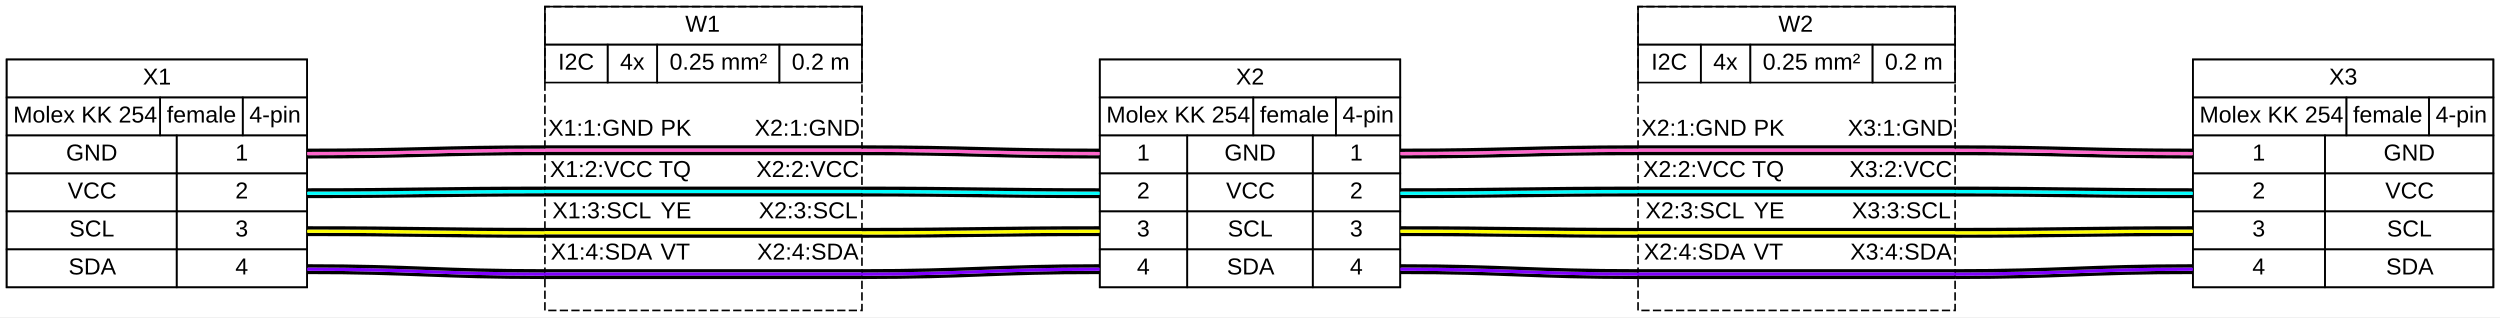
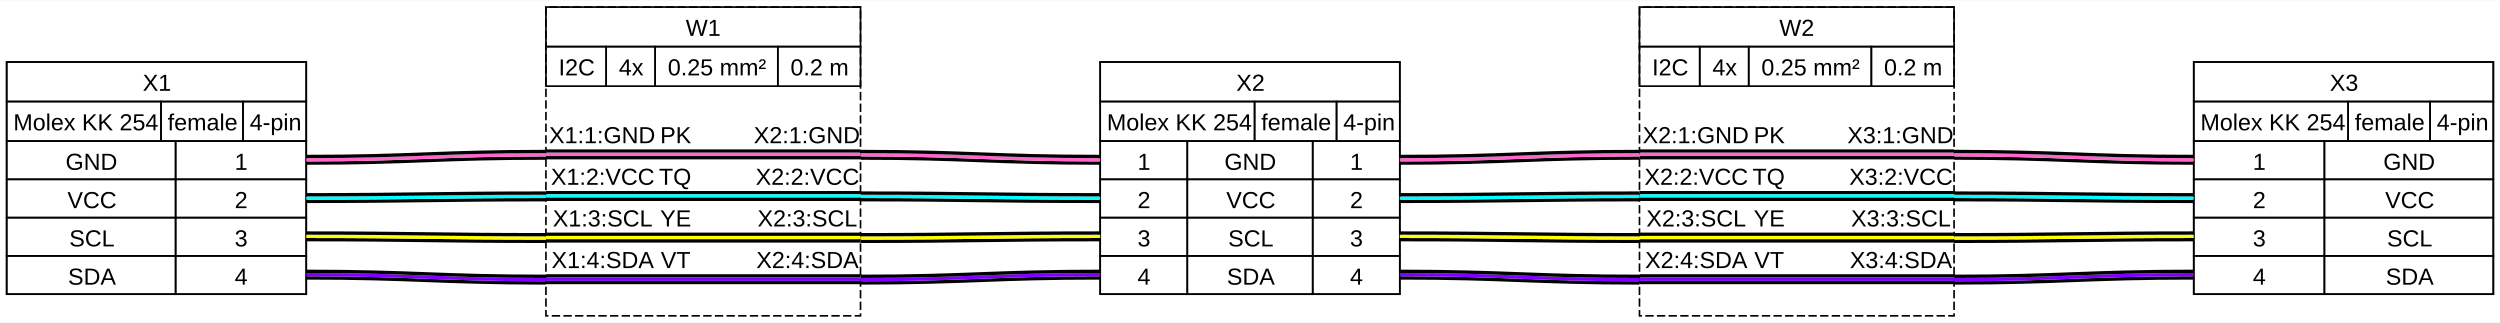
- <svg xmlns="http://www.w3.org/2000/svg" width="1514pt" height="192pt" viewBox="0.00 0.00 1514.00 192.00">
-   <g id="graph0" class="graph" transform="scale(1 1) rotate(0) translate(4 188)">
-     <polygon fill="#ffffff" stroke="none" points="-4,4 -4,-188 1510,-188 1510,4 -4,4" />
+ <svg xmlns="http://www.w3.org/2000/svg" width="1502pt" height="194pt" viewBox="0.00 0.00 1502.00 193.50">
+   <g id="graph0" class="graph" transform="scale(1 1) rotate(0) translate(4 189.5)">
+     <polygon fill="#ffffff" stroke="none" points="-4,4 -4,-189.5 1498,-189.5 1498,4 -4,4" />
    <g id="node1" class="node">
-       <polygon fill="#ffffff" stroke="black" points="182,-152 0,-152 0,-14 182,-14 182,-152" />
-       <polygon fill="none" stroke="black" points="0,-129 0,-152 182,-152 182,-129 0,-129" />
-       <text text-anchor="start" x="82.5" y="-136.8" font-family="arial" font-size="14.00">X1</text>
-       <polygon fill="none" stroke="black" points="0,-106 0,-129 93,-129 93,-106 0,-106" />
-       <text text-anchor="start" x="4" y="-113.8" font-family="arial" font-size="14.00">Molex KK 254</text>
-       <polygon fill="none" stroke="black" points="93,-106 93,-129 143,-129 143,-106 93,-106" />
-       <text text-anchor="start" x="97" y="-113.8" font-family="arial" font-size="14.00">female</text>
-       <polygon fill="none" stroke="black" points="143,-106 143,-129 182,-129 182,-106 143,-106" />
-       <text text-anchor="start" x="147" y="-113.8" font-family="arial" font-size="14.00">4-pin</text>
-       <polygon fill="none" stroke="black" points="0,-83 0,-106 103,-106 103,-83 0,-83" />
-       <text text-anchor="start" x="36" y="-90.8" font-family="arial" font-size="14.00">GND</text>
-       <polygon fill="none" stroke="black" points="103,-83 103,-106 182,-106 182,-83 103,-83" />
-       <text text-anchor="start" x="138.5" y="-90.8" font-family="arial" font-size="14.00">1</text>
-       <polygon fill="none" stroke="black" points="0,-60 0,-83 103,-83 103,-60 0,-60" />
-       <text text-anchor="start" x="37" y="-67.8" font-family="arial" font-size="14.00">VCC</text>
-       <polygon fill="none" stroke="black" points="103,-60 103,-83 182,-83 182,-60 103,-60" />
-       <text text-anchor="start" x="138.5" y="-67.8" font-family="arial" font-size="14.00">2</text>
-       <polygon fill="none" stroke="black" points="0,-37 0,-60 103,-60 103,-37 0,-37" />
-       <text text-anchor="start" x="38" y="-44.8" font-family="arial" font-size="14.00">SCL</text>
-       <polygon fill="none" stroke="black" points="103,-37 103,-60 182,-60 182,-37 103,-37" />
-       <text text-anchor="start" x="138.5" y="-44.8" font-family="arial" font-size="14.00">3</text>
-       <polygon fill="none" stroke="black" points="0,-14 0,-37 103,-37 103,-14 0,-14" />
-       <text text-anchor="start" x="37.5" y="-21.8" font-family="arial" font-size="14.00">SDA</text>
-       <polygon fill="none" stroke="black" points="103,-14 103,-37 182,-37 182,-14 103,-14" />
-       <text text-anchor="start" x="138.5" y="-21.8" font-family="arial" font-size="14.00">4</text>
+       <polygon fill="#ffffff" stroke="black" points="180,-152.5 0,-152.5 0,-13 180,-13 180,-152.5" />
+       <polygon fill="none" stroke="black" points="0,-128.75 0,-152.5 180,-152.5 180,-128.75 0,-128.75" />
+       <text text-anchor="start" x="81.75" y="-135.2" font-family="arial" font-size="14.00">X1</text>
+       <polygon fill="none" stroke="black" points="0,-105 0,-128.75 92.75,-128.75 92.75,-105 0,-105" />
+       <text text-anchor="start" x="4" y="-111.45" font-family="arial" font-size="14.00">Molex KK 254</text>
+       <polygon fill="none" stroke="black" points="92.75,-105 92.75,-128.75 142,-128.75 142,-105 92.75,-105" />
+       <text text-anchor="start" x="96.75" y="-111.45" font-family="arial" font-size="14.00">female</text>
+       <polygon fill="none" stroke="black" points="142,-105 142,-128.75 180,-128.75 180,-105 142,-105" />
+       <text text-anchor="start" x="146" y="-111.45" font-family="arial" font-size="14.00">4-pin</text>
+       <polygon fill="none" stroke="black" points="0,-82 0,-105 101.5,-105 101.5,-82 0,-82" />
+       <text text-anchor="start" x="35.38" y="-87.7" font-family="arial" font-size="14.00">GND</text>
+       <polygon fill="none" stroke="black" points="101.5,-82 101.5,-105 180,-105 180,-82 101.5,-82" />
+       <text text-anchor="start" x="137" y="-87.7" font-family="arial" font-size="14.00">1</text>
+       <polygon fill="none" stroke="black" points="0,-59 0,-82 101.5,-82 101.5,-59 0,-59" />
+       <text text-anchor="start" x="36.5" y="-64.7" font-family="arial" font-size="14.00">VCC</text>
+       <polygon fill="none" stroke="black" points="101.5,-59 101.5,-82 180,-82 180,-59 101.5,-59" />
+       <text text-anchor="start" x="137" y="-64.7" font-family="arial" font-size="14.00">2</text>
+       <polygon fill="none" stroke="black" points="0,-36 0,-59 101.5,-59 101.5,-36 0,-36" />
+       <text text-anchor="start" x="37.62" y="-41.7" font-family="arial" font-size="14.00">SCL</text>
+       <polygon fill="none" stroke="black" points="101.5,-36 101.5,-59 180,-59 180,-36 101.5,-36" />
+       <text text-anchor="start" x="137" y="-41.7" font-family="arial" font-size="14.00">3</text>
+       <polygon fill="none" stroke="black" points="0,-13 0,-36 101.5,-36 101.5,-13 0,-13" />
+       <text text-anchor="start" x="36.88" y="-18.7" font-family="arial" font-size="14.00">SDA</text>
+       <polygon fill="none" stroke="black" points="101.5,-13 101.5,-36 180,-36 180,-13 101.5,-13" />
+       <text text-anchor="start" x="137" y="-18.7" font-family="arial" font-size="14.00">4</text>
    </g>
    <g id="node4" class="node">
-       <polygon fill="#ffffff" stroke="black" stroke-dasharray="5,2" points="518,-184 326,-184 326,0 518,0 518,-184" />
-       <polygon fill="none" stroke="black" points="326,-161 326,-184 518,-184 518,-161 326,-161" />
-       <text text-anchor="start" x="411" y="-168.8" font-family="arial" font-size="14.00">W1</text>
-       <polygon fill="none" stroke="black" points="326,-138 326,-161 364,-161 364,-138 326,-138" />
-       <text text-anchor="start" x="334" y="-145.8" font-family="arial" font-size="14.00">I2C</text>
-       <polygon fill="none" stroke="black" points="364,-138 364,-161 394,-161 394,-138 364,-138" />
-       <text text-anchor="start" x="371.5" y="-145.8" font-family="arial" font-size="14.00">4x</text>
-       <polygon fill="none" stroke="black" points="394,-138 394,-161 468,-161 468,-138 394,-138" />
-       <text text-anchor="start" x="401.5" y="-145.8" font-family="arial" font-size="14.00">0.25 mm²</text>
-       <polygon fill="none" stroke="black" points="468,-138 468,-161 518,-161 518,-138 468,-138" />
-       <text text-anchor="start" x="475.5" y="-145.8" font-family="arial" font-size="14.00">0.2 m</text>
-       <text text-anchor="start" x="357.5" y="-124.8" font-family="arial" font-size="14.00"> </text>
-       <text text-anchor="start" x="328" y="-105.8" font-family="arial" font-size="14.00">X1:1:GND</text>
-       <text text-anchor="start" x="396" y="-105.8" font-family="arial" font-size="14.00">     PK    </text>
-       <text text-anchor="start" x="453" y="-105.8" font-family="arial" font-size="14.00">X2:1:GND</text>
-       <polygon fill="#000000" stroke="none" points="326,-98 326,-100 518,-100 518,-98 326,-98" />
-       <polygon fill="#ff66cc" stroke="none" points="326,-96 326,-98 518,-98 518,-96 326,-96" />
-       <polygon fill="#000000" stroke="none" points="326,-94 326,-96 518,-96 518,-94 326,-94" />
-       <text text-anchor="start" x="329" y="-80.8" font-family="arial" font-size="14.00">X1:2:VCC</text>
-       <text text-anchor="start" x="395" y="-80.8" font-family="arial" font-size="14.00">     TQ    </text>
-       <text text-anchor="start" x="454" y="-80.8" font-family="arial" font-size="14.00">X2:2:VCC</text>
-       <polygon fill="#000000" stroke="none" points="326,-73 326,-75 518,-75 518,-73 326,-73" />
-       <polygon fill="#00ffff" stroke="none" points="326,-71 326,-73 518,-73 518,-71 326,-71" />
-       <polygon fill="#000000" stroke="none" points="326,-69 326,-71 518,-71 518,-69 326,-69" />
-       <text text-anchor="start" x="330.5" y="-55.8" font-family="arial" font-size="14.00">X1:3:SCL</text>
-       <text text-anchor="start" x="396" y="-55.8" font-family="arial" font-size="14.00">     YE    </text>
-       <text text-anchor="start" x="455.5" y="-55.8" font-family="arial" font-size="14.00">X2:3:SCL</text>
-       <polygon fill="#000000" stroke="none" points="326,-48 326,-50 518,-50 518,-48 326,-48" />
-       <polygon fill="#ffff00" stroke="none" points="326,-46 326,-48 518,-48 518,-46 326,-46" />
-       <polygon fill="#000000" stroke="none" points="326,-44 326,-46 518,-46 518,-44 326,-44" />
-       <text text-anchor="start" x="329.5" y="-30.8" font-family="arial" font-size="14.00">X1:4:SDA</text>
-       <text text-anchor="start" x="396" y="-30.8" font-family="arial" font-size="14.00">     VT    </text>
-       <text text-anchor="start" x="454.5" y="-30.8" font-family="arial" font-size="14.00">X2:4:SDA</text>
-       <polygon fill="#000000" stroke="none" points="326,-23 326,-25 518,-25 518,-23 326,-23" />
-       <polygon fill="#8000ff" stroke="none" points="326,-21 326,-23 518,-23 518,-21 326,-21" />
-       <polygon fill="#000000" stroke="none" points="326,-19 326,-21 518,-21 518,-19 326,-19" />
-       <text text-anchor="start" x="357.5" y="-5.8" font-family="arial" font-size="14.00"> </text>
+       <polygon fill="#ffffff" stroke="black" stroke-dasharray="5,2" points="513,-185.5 324,-185.5 324,0 513,0 513,-185.5" />
+       <polygon fill="none" stroke="black" points="324,-161.75 324,-185.5 513,-185.5 513,-161.75 324,-161.75" />
+       <text text-anchor="start" x="408" y="-168.2" font-family="arial" font-size="14.00">W1</text>
+       <polygon fill="none" stroke="black" points="324,-138 324,-161.75 360.19,-161.75 360.19,-138 324,-138" />
+       <text text-anchor="start" x="331.59" y="-144.45" font-family="arial" font-size="14.00">I2C</text>
+       <polygon fill="none" stroke="black" points="360.19,-138 360.19,-161.75 389.62,-161.75 389.62,-138 360.19,-138" />
+       <text text-anchor="start" x="367.78" y="-144.45" font-family="arial" font-size="14.00">4x</text>
+       <polygon fill="none" stroke="black" points="389.62,-138 389.62,-161.75 463.31,-161.75 463.31,-138 389.62,-138" />
+       <text text-anchor="start" x="397.22" y="-144.45" font-family="arial" font-size="14.00">0.25 mm²</text>
+       <polygon fill="none" stroke="black" points="463.31,-138 463.31,-161.75 513,-161.75 513,-138 463.31,-138" />
+       <text text-anchor="start" x="470.91" y="-144.45" font-family="arial" font-size="14.00">0.2 m</text>
+       <text text-anchor="start" x="355.12" y="-122.7" font-family="arial" font-size="14.00"> </text>
+       <text text-anchor="start" x="325.88" y="-103.7" font-family="arial" font-size="14.00">X1:1:GND</text>
+       <text text-anchor="start" x="392.62" y="-103.7" font-family="arial" font-size="14.00">     PK    </text>
+       <text text-anchor="start" x="448.88" y="-103.7" font-family="arial" font-size="14.00">X2:1:GND</text>
+       <polygon fill="#000000" stroke="none" points="324,-98 324,-100 513,-100 513,-98 324,-98" />
+       <polygon fill="#ff66cc" stroke="none" points="324,-96 324,-98 513,-98 513,-96 324,-96" />
+       <polygon fill="#000000" stroke="none" points="324,-94 324,-96 513,-96 513,-94 324,-94" />
+       <text text-anchor="start" x="327" y="-78.7" font-family="arial" font-size="14.00">X1:2:VCC</text>
+       <text text-anchor="start" x="391.88" y="-78.7" font-family="arial" font-size="14.00">     TQ    </text>
+       <text text-anchor="start" x="450" y="-78.7" font-family="arial" font-size="14.00">X2:2:VCC</text>
+       <polygon fill="#000000" stroke="none" points="324,-73 324,-75 513,-75 513,-73 324,-73" />
+       <polygon fill="#00ffff" stroke="none" points="324,-71 324,-73 513,-73 513,-71 324,-71" />
+       <polygon fill="#000000" stroke="none" points="324,-69 324,-71 513,-71 513,-69 324,-69" />
+       <text text-anchor="start" x="328.12" y="-53.7" font-family="arial" font-size="14.00">X1:3:SCL</text>
+       <text text-anchor="start" x="392.62" y="-53.7" font-family="arial" font-size="14.00">     YE    </text>
+       <text text-anchor="start" x="451.12" y="-53.7" font-family="arial" font-size="14.00">X2:3:SCL</text>
+       <polygon fill="#000000" stroke="none" points="324,-48 324,-50 513,-50 513,-48 324,-48" />
+       <polygon fill="#ffff00" stroke="none" points="324,-46 324,-48 513,-48 513,-46 324,-46" />
+       <polygon fill="#000000" stroke="none" points="324,-44 324,-46 513,-46 513,-44 324,-44" />
+       <text text-anchor="start" x="327.38" y="-28.7" font-family="arial" font-size="14.00">X1:4:SDA</text>
+       <text text-anchor="start" x="393" y="-28.7" font-family="arial" font-size="14.00">     VT    </text>
+       <text text-anchor="start" x="450.38" y="-28.7" font-family="arial" font-size="14.00">X2:4:SDA</text>
+       <polygon fill="#000000" stroke="none" points="324,-23 324,-25 513,-25 513,-23 324,-23" />
+       <polygon fill="#8000ff" stroke="none" points="324,-21 324,-23 513,-23 513,-21 324,-21" />
+       <polygon fill="#000000" stroke="none" points="324,-19 324,-21 513,-21 513,-19 324,-19" />
+       <text text-anchor="start" x="355.12" y="-3.7" font-family="arial" font-size="14.00"> </text>
    </g>
    <g id="edge1" class="edge">
-       <path fill="none" stroke="#000000" stroke-width="2" d="M182,-93C246.25,-93.02 262.24,-95.02 326,-95" />
-       <path fill="none" stroke="#ff66cc" stroke-width="2" d="M182,-95C246.01,-95 261.99,-97 326,-97" />
-       <path fill="none" stroke="#000000" stroke-width="2" d="M182,-97C245.76,-96.98 261.75,-98.98 326,-99" />
+       <path fill="none" stroke="#000000" stroke-width="2" d="M180,-91.75C244.38,-91.78 260.36,-94.78 324,-94.75" />
+       <path fill="none" stroke="#ff66cc" stroke-width="2" d="M180,-93.75C244.01,-93.75 259.99,-96.75 324,-96.75" />
+       <path fill="none" stroke="#000000" stroke-width="2" d="M180,-95.75C243.64,-95.72 259.62,-98.72 324,-98.75" />
    </g>
    <g id="edge3" class="edge">
-       <path fill="none" stroke="#000000" stroke-width="2" d="M182,-69C246.13,-69 262.12,-70 326,-70" />
-       <path fill="none" stroke="#00ffff" stroke-width="2" d="M182,-71C246,-71 262,-72 326,-72" />
-       <path fill="none" stroke="#000000" stroke-width="2" d="M182,-73C245.88,-73 261.87,-74 326,-74" />
+       <path fill="none" stroke="#000000" stroke-width="2" d="M180,-68.75C244.13,-68.75 260.12,-69.75 324,-69.75" />
+       <path fill="none" stroke="#00ffff" stroke-width="2" d="M180,-70.75C244,-70.75 260,-71.75 324,-71.75" />
+       <path fill="none" stroke="#000000" stroke-width="2" d="M180,-72.75C243.88,-72.75 259.87,-73.75 324,-73.75" />
    </g>
    <g id="edge5" class="edge">
-       <path fill="none" stroke="#000000" stroke-width="2" d="M182,-46C245.88,-46 261.87,-45 326,-45" />
-       <path fill="none" stroke="#ffff00" stroke-width="2" d="M182,-48C246,-48 262,-47 326,-47" />
-       <path fill="none" stroke="#000000" stroke-width="2" d="M182,-50C246.13,-50 262.12,-49 326,-49" />
+       <path fill="none" stroke="#000000" stroke-width="2" d="M180,-45.75C243.88,-45.75 259.87,-44.75 324,-44.75" />
+       <path fill="none" stroke="#ffff00" stroke-width="2" d="M180,-47.75C244,-47.75 260,-46.75 324,-46.75" />
+       <path fill="none" stroke="#000000" stroke-width="2" d="M180,-49.75C244.13,-49.75 260.12,-48.75 324,-48.75" />
    </g>
    <g id="edge7" class="edge">
-       <path fill="none" stroke="#000000" stroke-width="2" d="M182,-23C245.64,-23.03 261.62,-20.03 326,-20" />
-       <path fill="none" stroke="#8000ff" stroke-width="2" d="M182,-25C246.01,-25 261.99,-22 326,-22" />
-       <path fill="none" stroke="#000000" stroke-width="2" d="M182,-27C246.38,-26.97 262.36,-23.97 326,-24" />
+       <path fill="none" stroke="#000000" stroke-width="2" d="M180,-22.75C243.64,-22.78 259.62,-19.78 324,-19.75" />
+       <path fill="none" stroke="#8000ff" stroke-width="2" d="M180,-24.75C244.01,-24.75 259.99,-21.75 324,-21.75" />
+       <path fill="none" stroke="#000000" stroke-width="2" d="M180,-26.75C244.38,-26.72 260.36,-23.72 324,-23.75" />
    </g>
    <g id="node2" class="node">
-       <polygon fill="#ffffff" stroke="black" points="844,-152 662,-152 662,-14 844,-14 844,-152" />
-       <polygon fill="none" stroke="black" points="662,-129 662,-152 844,-152 844,-129 662,-129" />
-       <text text-anchor="start" x="744.5" y="-136.8" font-family="arial" font-size="14.00">X2</text>
-       <polygon fill="none" stroke="black" points="662,-106 662,-129 755,-129 755,-106 662,-106" />
-       <text text-anchor="start" x="666" y="-113.8" font-family="arial" font-size="14.00">Molex KK 254</text>
-       <polygon fill="none" stroke="black" points="755,-106 755,-129 805,-129 805,-106 755,-106" />
-       <text text-anchor="start" x="759" y="-113.8" font-family="arial" font-size="14.00">female</text>
-       <polygon fill="none" stroke="black" points="805,-106 805,-129 844,-129 844,-106 805,-106" />
-       <text text-anchor="start" x="809" y="-113.8" font-family="arial" font-size="14.00">4-pin</text>
-       <polygon fill="none" stroke="black" points="662,-83 662,-106 715,-106 715,-83 662,-83" />
-       <text text-anchor="start" x="684.5" y="-90.8" font-family="arial" font-size="14.00">1</text>
-       <polygon fill="none" stroke="black" points="715,-83 715,-106 791,-106 791,-83 715,-83" />
-       <text text-anchor="start" x="737.5" y="-90.8" font-family="arial" font-size="14.00">GND</text>
-       <polygon fill="none" stroke="black" points="791,-83 791,-106 844,-106 844,-83 791,-83" />
-       <text text-anchor="start" x="813.5" y="-90.8" font-family="arial" font-size="14.00">1</text>
-       <polygon fill="none" stroke="black" points="662,-60 662,-83 715,-83 715,-60 662,-60" />
-       <text text-anchor="start" x="684.5" y="-67.8" font-family="arial" font-size="14.00">2</text>
-       <polygon fill="none" stroke="black" points="715,-60 715,-83 791,-83 791,-60 715,-60" />
-       <text text-anchor="start" x="738.5" y="-67.8" font-family="arial" font-size="14.00">VCC</text>
-       <polygon fill="none" stroke="black" points="791,-60 791,-83 844,-83 844,-60 791,-60" />
-       <text text-anchor="start" x="813.5" y="-67.8" font-family="arial" font-size="14.00">2</text>
-       <polygon fill="none" stroke="black" points="662,-37 662,-60 715,-60 715,-37 662,-37" />
-       <text text-anchor="start" x="684.5" y="-44.8" font-family="arial" font-size="14.00">3</text>
-       <polygon fill="none" stroke="black" points="715,-37 715,-60 791,-60 791,-37 715,-37" />
-       <text text-anchor="start" x="739.5" y="-44.8" font-family="arial" font-size="14.00">SCL</text>
-       <polygon fill="none" stroke="black" points="791,-37 791,-60 844,-60 844,-37 791,-37" />
-       <text text-anchor="start" x="813.5" y="-44.8" font-family="arial" font-size="14.00">3</text>
-       <polygon fill="none" stroke="black" points="662,-14 662,-37 715,-37 715,-14 662,-14" />
-       <text text-anchor="start" x="684.5" y="-21.8" font-family="arial" font-size="14.00">4</text>
-       <polygon fill="none" stroke="black" points="715,-14 715,-37 791,-37 791,-14 715,-14" />
-       <text text-anchor="start" x="739" y="-21.8" font-family="arial" font-size="14.00">SDA</text>
-       <polygon fill="none" stroke="black" points="791,-14 791,-37 844,-37 844,-14 791,-14" />
-       <text text-anchor="start" x="813.5" y="-21.8" font-family="arial" font-size="14.00">4</text>
+       <polygon fill="#ffffff" stroke="black" points="837,-152.5 657,-152.5 657,-13 837,-13 837,-152.5" />
+       <polygon fill="none" stroke="black" points="657,-128.75 657,-152.5 837,-152.5 837,-128.75 657,-128.75" />
+       <text text-anchor="start" x="738.75" y="-135.2" font-family="arial" font-size="14.00">X2</text>
+       <polygon fill="none" stroke="black" points="657,-105 657,-128.75 749.75,-128.75 749.75,-105 657,-105" />
+       <text text-anchor="start" x="661" y="-111.45" font-family="arial" font-size="14.00">Molex KK 254</text>
+       <polygon fill="none" stroke="black" points="749.75,-105 749.75,-128.75 799,-128.75 799,-105 749.75,-105" />
+       <text text-anchor="start" x="753.75" y="-111.45" font-family="arial" font-size="14.00">female</text>
+       <polygon fill="none" stroke="black" points="799,-105 799,-128.75 837,-128.75 837,-105 799,-105" />
+       <text text-anchor="start" x="803" y="-111.45" font-family="arial" font-size="14.00">4-pin</text>
+       <polygon fill="none" stroke="black" points="657,-82 657,-105 709.33,-105 709.33,-82 657,-82" />
+       <text text-anchor="start" x="679.42" y="-87.7" font-family="arial" font-size="14.00">1</text>
+       <polygon fill="none" stroke="black" points="709.33,-82 709.33,-105 784.67,-105 784.67,-82 709.33,-82" />
+       <text text-anchor="start" x="731.62" y="-87.7" font-family="arial" font-size="14.00">GND</text>
+       <polygon fill="none" stroke="black" points="784.67,-82 784.67,-105 837,-105 837,-82 784.67,-82" />
+       <text text-anchor="start" x="807.08" y="-87.7" font-family="arial" font-size="14.00">1</text>
+       <polygon fill="none" stroke="black" points="657,-59 657,-82 709.33,-82 709.33,-59 657,-59" />
+       <text text-anchor="start" x="679.42" y="-64.7" font-family="arial" font-size="14.00">2</text>
+       <polygon fill="none" stroke="black" points="709.33,-59 709.33,-82 784.67,-82 784.67,-59 709.33,-59" />
+       <text text-anchor="start" x="732.75" y="-64.7" font-family="arial" font-size="14.00">VCC</text>
+       <polygon fill="none" stroke="black" points="784.67,-59 784.67,-82 837,-82 837,-59 784.67,-59" />
+       <text text-anchor="start" x="807.08" y="-64.7" font-family="arial" font-size="14.00">2</text>
+       <polygon fill="none" stroke="black" points="657,-36 657,-59 709.33,-59 709.33,-36 657,-36" />
+       <text text-anchor="start" x="679.42" y="-41.7" font-family="arial" font-size="14.00">3</text>
+       <polygon fill="none" stroke="black" points="709.33,-36 709.33,-59 784.67,-59 784.67,-36 709.33,-36" />
+       <text text-anchor="start" x="733.88" y="-41.7" font-family="arial" font-size="14.00">SCL</text>
+       <polygon fill="none" stroke="black" points="784.67,-36 784.67,-59 837,-59 837,-36 784.67,-36" />
+       <text text-anchor="start" x="807.08" y="-41.7" font-family="arial" font-size="14.00">3</text>
+       <polygon fill="none" stroke="black" points="657,-13 657,-36 709.33,-36 709.33,-13 657,-13" />
+       <text text-anchor="start" x="679.42" y="-18.7" font-family="arial" font-size="14.00">4</text>
+       <polygon fill="none" stroke="black" points="709.33,-13 709.33,-36 784.67,-36 784.67,-13 709.33,-13" />
+       <text text-anchor="start" x="733.12" y="-18.7" font-family="arial" font-size="14.00">SDA</text>
+       <polygon fill="none" stroke="black" points="784.67,-13 784.67,-36 837,-36 837,-13 784.67,-13" />
+       <text text-anchor="start" x="807.08" y="-18.7" font-family="arial" font-size="14.00">4</text>
    </g>
    <g id="node5" class="node">
-       <polygon fill="#ffffff" stroke="black" stroke-dasharray="5,2" points="1180,-184 988,-184 988,0 1180,0 1180,-184" />
-       <polygon fill="none" stroke="black" points="988,-161 988,-184 1180,-184 1180,-161 988,-161" />
-       <text text-anchor="start" x="1073" y="-168.8" font-family="arial" font-size="14.00">W2</text>
-       <polygon fill="none" stroke="black" points="988,-138 988,-161 1026,-161 1026,-138 988,-138" />
-       <text text-anchor="start" x="996" y="-145.8" font-family="arial" font-size="14.00">I2C</text>
-       <polygon fill="none" stroke="black" points="1026,-138 1026,-161 1056,-161 1056,-138 1026,-138" />
-       <text text-anchor="start" x="1033.5" y="-145.8" font-family="arial" font-size="14.00">4x</text>
-       <polygon fill="none" stroke="black" points="1056,-138 1056,-161 1130,-161 1130,-138 1056,-138" />
-       <text text-anchor="start" x="1063.5" y="-145.8" font-family="arial" font-size="14.00">0.25 mm²</text>
-       <polygon fill="none" stroke="black" points="1130,-138 1130,-161 1180,-161 1180,-138 1130,-138" />
-       <text text-anchor="start" x="1137.5" y="-145.8" font-family="arial" font-size="14.00">0.2 m</text>
-       <text text-anchor="start" x="1019.5" y="-124.8" font-family="arial" font-size="14.00"> </text>
-       <text text-anchor="start" x="990" y="-105.8" font-family="arial" font-size="14.00">X2:1:GND</text>
-       <text text-anchor="start" x="1058" y="-105.8" font-family="arial" font-size="14.00">     PK    </text>
-       <text text-anchor="start" x="1115" y="-105.8" font-family="arial" font-size="14.00">X3:1:GND</text>
-       <polygon fill="#000000" stroke="none" points="988,-98 988,-100 1180,-100 1180,-98 988,-98" />
-       <polygon fill="#ff66cc" stroke="none" points="988,-96 988,-98 1180,-98 1180,-96 988,-96" />
-       <polygon fill="#000000" stroke="none" points="988,-94 988,-96 1180,-96 1180,-94 988,-94" />
-       <text text-anchor="start" x="991" y="-80.8" font-family="arial" font-size="14.00">X2:2:VCC</text>
-       <text text-anchor="start" x="1057" y="-80.8" font-family="arial" font-size="14.00">     TQ    </text>
-       <text text-anchor="start" x="1116" y="-80.8" font-family="arial" font-size="14.00">X3:2:VCC</text>
-       <polygon fill="#000000" stroke="none" points="988,-73 988,-75 1180,-75 1180,-73 988,-73" />
-       <polygon fill="#00ffff" stroke="none" points="988,-71 988,-73 1180,-73 1180,-71 988,-71" />
-       <polygon fill="#000000" stroke="none" points="988,-69 988,-71 1180,-71 1180,-69 988,-69" />
-       <text text-anchor="start" x="992.5" y="-55.8" font-family="arial" font-size="14.00">X2:3:SCL</text>
-       <text text-anchor="start" x="1058" y="-55.8" font-family="arial" font-size="14.00">     YE    </text>
-       <text text-anchor="start" x="1117.5" y="-55.8" font-family="arial" font-size="14.00">X3:3:SCL</text>
-       <polygon fill="#000000" stroke="none" points="988,-48 988,-50 1180,-50 1180,-48 988,-48" />
-       <polygon fill="#ffff00" stroke="none" points="988,-46 988,-48 1180,-48 1180,-46 988,-46" />
-       <polygon fill="#000000" stroke="none" points="988,-44 988,-46 1180,-46 1180,-44 988,-44" />
-       <text text-anchor="start" x="991.5" y="-30.8" font-family="arial" font-size="14.00">X2:4:SDA</text>
-       <text text-anchor="start" x="1058" y="-30.8" font-family="arial" font-size="14.00">     VT    </text>
-       <text text-anchor="start" x="1116.5" y="-30.8" font-family="arial" font-size="14.00">X3:4:SDA</text>
-       <polygon fill="#000000" stroke="none" points="988,-23 988,-25 1180,-25 1180,-23 988,-23" />
-       <polygon fill="#8000ff" stroke="none" points="988,-21 988,-23 1180,-23 1180,-21 988,-21" />
-       <polygon fill="#000000" stroke="none" points="988,-19 988,-21 1180,-21 1180,-19 988,-19" />
-       <text text-anchor="start" x="1019.5" y="-5.8" font-family="arial" font-size="14.00"> </text>
+       <polygon fill="#ffffff" stroke="black" stroke-dasharray="5,2" points="1170,-185.5 981,-185.5 981,0 1170,0 1170,-185.5" />
+       <polygon fill="none" stroke="black" points="981,-161.75 981,-185.5 1170,-185.5 1170,-161.75 981,-161.75" />
+       <text text-anchor="start" x="1065" y="-168.2" font-family="arial" font-size="14.00">W2</text>
+       <polygon fill="none" stroke="black" points="981,-138 981,-161.75 1017.19,-161.75 1017.19,-138 981,-138" />
+       <text text-anchor="start" x="988.59" y="-144.45" font-family="arial" font-size="14.00">I2C</text>
+       <polygon fill="none" stroke="black" points="1017.19,-138 1017.19,-161.75 1046.62,-161.75 1046.62,-138 1017.19,-138" />
+       <text text-anchor="start" x="1024.78" y="-144.45" font-family="arial" font-size="14.00">4x</text>
+       <polygon fill="none" stroke="black" points="1046.62,-138 1046.62,-161.75 1120.31,-161.75 1120.31,-138 1046.62,-138" />
+       <text text-anchor="start" x="1054.22" y="-144.45" font-family="arial" font-size="14.00">0.25 mm²</text>
+       <polygon fill="none" stroke="black" points="1120.31,-138 1120.31,-161.75 1170,-161.75 1170,-138 1120.31,-138" />
+       <text text-anchor="start" x="1127.91" y="-144.45" font-family="arial" font-size="14.00">0.2 m</text>
+       <text text-anchor="start" x="1012.12" y="-122.7" font-family="arial" font-size="14.00"> </text>
+       <text text-anchor="start" x="982.88" y="-103.7" font-family="arial" font-size="14.00">X2:1:GND</text>
+       <text text-anchor="start" x="1049.62" y="-103.7" font-family="arial" font-size="14.00">     PK    </text>
+       <text text-anchor="start" x="1105.88" y="-103.7" font-family="arial" font-size="14.00">X3:1:GND</text>
+       <polygon fill="#000000" stroke="none" points="981,-98 981,-100 1170,-100 1170,-98 981,-98" />
+       <polygon fill="#ff66cc" stroke="none" points="981,-96 981,-98 1170,-98 1170,-96 981,-96" />
+       <polygon fill="#000000" stroke="none" points="981,-94 981,-96 1170,-96 1170,-94 981,-94" />
+       <text text-anchor="start" x="984" y="-78.7" font-family="arial" font-size="14.00">X2:2:VCC</text>
+       <text text-anchor="start" x="1048.88" y="-78.7" font-family="arial" font-size="14.00">     TQ    </text>
+       <text text-anchor="start" x="1107" y="-78.7" font-family="arial" font-size="14.00">X3:2:VCC</text>
+       <polygon fill="#000000" stroke="none" points="981,-73 981,-75 1170,-75 1170,-73 981,-73" />
+       <polygon fill="#00ffff" stroke="none" points="981,-71 981,-73 1170,-73 1170,-71 981,-71" />
+       <polygon fill="#000000" stroke="none" points="981,-69 981,-71 1170,-71 1170,-69 981,-69" />
+       <text text-anchor="start" x="985.12" y="-53.7" font-family="arial" font-size="14.00">X2:3:SCL</text>
+       <text text-anchor="start" x="1049.62" y="-53.7" font-family="arial" font-size="14.00">     YE    </text>
+       <text text-anchor="start" x="1108.12" y="-53.7" font-family="arial" font-size="14.00">X3:3:SCL</text>
+       <polygon fill="#000000" stroke="none" points="981,-48 981,-50 1170,-50 1170,-48 981,-48" />
+       <polygon fill="#ffff00" stroke="none" points="981,-46 981,-48 1170,-48 1170,-46 981,-46" />
+       <polygon fill="#000000" stroke="none" points="981,-44 981,-46 1170,-46 1170,-44 981,-44" />
+       <text text-anchor="start" x="984.38" y="-28.7" font-family="arial" font-size="14.00">X2:4:SDA</text>
+       <text text-anchor="start" x="1050" y="-28.7" font-family="arial" font-size="14.00">     VT    </text>
+       <text text-anchor="start" x="1107.38" y="-28.7" font-family="arial" font-size="14.00">X3:4:SDA</text>
+       <polygon fill="#000000" stroke="none" points="981,-23 981,-25 1170,-25 1170,-23 981,-23" />
+       <polygon fill="#8000ff" stroke="none" points="981,-21 981,-23 1170,-23 1170,-21 981,-21" />
+       <polygon fill="#000000" stroke="none" points="981,-19 981,-21 1170,-21 1170,-19 981,-19" />
+       <text text-anchor="start" x="1012.12" y="-3.7" font-family="arial" font-size="14.00"> </text>
    </g>
    <g id="edge9" class="edge">
-       <path fill="none" stroke="#000000" stroke-width="2" d="M844,-93C908.25,-93.02 924.24,-95.02 988,-95" />
-       <path fill="none" stroke="#ff66cc" stroke-width="2" d="M844,-95C908.01,-95 923.99,-97 988,-97" />
-       <path fill="none" stroke="#000000" stroke-width="2" d="M844,-97C907.76,-96.98 923.75,-98.98 988,-99" />
+       <path fill="none" stroke="#000000" stroke-width="2" d="M837,-91.75C901.38,-91.78 917.36,-94.78 981,-94.75" />
+       <path fill="none" stroke="#ff66cc" stroke-width="2" d="M837,-93.75C901.01,-93.75 916.99,-96.75 981,-96.75" />
+       <path fill="none" stroke="#000000" stroke-width="2" d="M837,-95.75C900.64,-95.72 916.62,-98.72 981,-98.75" />
    </g>
    <g id="edge11" class="edge">
-       <path fill="none" stroke="#000000" stroke-width="2" d="M844,-69C908.13,-69 924.12,-70 988,-70" />
-       <path fill="none" stroke="#00ffff" stroke-width="2" d="M844,-71C908,-71 924,-72 988,-72" />
-       <path fill="none" stroke="#000000" stroke-width="2" d="M844,-73C907.88,-73 923.87,-74 988,-74" />
+       <path fill="none" stroke="#000000" stroke-width="2" d="M837,-68.75C901.13,-68.75 917.12,-69.75 981,-69.75" />
+       <path fill="none" stroke="#00ffff" stroke-width="2" d="M837,-70.75C901,-70.75 917,-71.75 981,-71.75" />
+       <path fill="none" stroke="#000000" stroke-width="2" d="M837,-72.75C900.88,-72.75 916.87,-73.75 981,-73.75" />
    </g>
    <g id="edge13" class="edge">
-       <path fill="none" stroke="#000000" stroke-width="2" d="M844,-46C907.88,-46 923.87,-45 988,-45" />
-       <path fill="none" stroke="#ffff00" stroke-width="2" d="M844,-48C908,-48 924,-47 988,-47" />
-       <path fill="none" stroke="#000000" stroke-width="2" d="M844,-50C908.13,-50 924.12,-49 988,-49" />
+       <path fill="none" stroke="#000000" stroke-width="2" d="M837,-45.75C900.88,-45.75 916.87,-44.75 981,-44.75" />
+       <path fill="none" stroke="#ffff00" stroke-width="2" d="M837,-47.75C901,-47.75 917,-46.75 981,-46.75" />
+       <path fill="none" stroke="#000000" stroke-width="2" d="M837,-49.75C901.13,-49.75 917.12,-48.75 981,-48.75" />
    </g>
    <g id="edge15" class="edge">
-       <path fill="none" stroke="#000000" stroke-width="2" d="M844,-23C907.64,-23.03 923.62,-20.03 988,-20" />
-       <path fill="none" stroke="#8000ff" stroke-width="2" d="M844,-25C908.01,-25 923.99,-22 988,-22" />
-       <path fill="none" stroke="#000000" stroke-width="2" d="M844,-27C908.38,-26.97 924.36,-23.97 988,-24" />
+       <path fill="none" stroke="#000000" stroke-width="2" d="M837,-22.75C900.64,-22.78 916.62,-19.78 981,-19.75" />
+       <path fill="none" stroke="#8000ff" stroke-width="2" d="M837,-24.75C901.01,-24.75 916.99,-21.75 981,-21.75" />
+       <path fill="none" stroke="#000000" stroke-width="2" d="M837,-26.75C901.38,-26.72 917.36,-23.72 981,-23.75" />
    </g>
    <g id="node3" class="node">
-       <polygon fill="#ffffff" stroke="black" points="1506,-152 1324,-152 1324,-14 1506,-14 1506,-152" />
-       <polygon fill="none" stroke="black" points="1324,-129 1324,-152 1506,-152 1506,-129 1324,-129" />
-       <text text-anchor="start" x="1406.5" y="-136.8" font-family="arial" font-size="14.00">X3</text>
-       <polygon fill="none" stroke="black" points="1324,-106 1324,-129 1417,-129 1417,-106 1324,-106" />
-       <text text-anchor="start" x="1328" y="-113.8" font-family="arial" font-size="14.00">Molex KK 254</text>
-       <polygon fill="none" stroke="black" points="1417,-106 1417,-129 1467,-129 1467,-106 1417,-106" />
-       <text text-anchor="start" x="1421" y="-113.8" font-family="arial" font-size="14.00">female</text>
-       <polygon fill="none" stroke="black" points="1467,-106 1467,-129 1506,-129 1506,-106 1467,-106" />
-       <text text-anchor="start" x="1471" y="-113.8" font-family="arial" font-size="14.00">4-pin</text>
-       <polygon fill="none" stroke="black" points="1324,-83 1324,-106 1404,-106 1404,-83 1324,-83" />
-       <text text-anchor="start" x="1360" y="-90.8" font-family="arial" font-size="14.00">1</text>
-       <polygon fill="none" stroke="black" points="1404,-83 1404,-106 1506,-106 1506,-83 1404,-83" />
-       <text text-anchor="start" x="1439.5" y="-90.8" font-family="arial" font-size="14.00">GND</text>
-       <polygon fill="none" stroke="black" points="1324,-60 1324,-83 1404,-83 1404,-60 1324,-60" />
-       <text text-anchor="start" x="1360" y="-67.8" font-family="arial" font-size="14.00">2</text>
-       <polygon fill="none" stroke="black" points="1404,-60 1404,-83 1506,-83 1506,-60 1404,-60" />
-       <text text-anchor="start" x="1440.5" y="-67.8" font-family="arial" font-size="14.00">VCC</text>
-       <polygon fill="none" stroke="black" points="1324,-37 1324,-60 1404,-60 1404,-37 1324,-37" />
-       <text text-anchor="start" x="1360" y="-44.8" font-family="arial" font-size="14.00">3</text>
-       <polygon fill="none" stroke="black" points="1404,-37 1404,-60 1506,-60 1506,-37 1404,-37" />
-       <text text-anchor="start" x="1441.5" y="-44.8" font-family="arial" font-size="14.00">SCL</text>
-       <polygon fill="none" stroke="black" points="1324,-14 1324,-37 1404,-37 1404,-14 1324,-14" />
-       <text text-anchor="start" x="1360" y="-21.8" font-family="arial" font-size="14.00">4</text>
-       <polygon fill="none" stroke="black" points="1404,-14 1404,-37 1506,-37 1506,-14 1404,-14" />
-       <text text-anchor="start" x="1441" y="-21.8" font-family="arial" font-size="14.00">SDA</text>
+       <polygon fill="#ffffff" stroke="black" points="1494,-152.5 1314,-152.5 1314,-13 1494,-13 1494,-152.5" />
+       <polygon fill="none" stroke="black" points="1314,-128.75 1314,-152.5 1494,-152.5 1494,-128.75 1314,-128.75" />
+       <text text-anchor="start" x="1395.75" y="-135.2" font-family="arial" font-size="14.00">X3</text>
+       <polygon fill="none" stroke="black" points="1314,-105 1314,-128.75 1406.75,-128.75 1406.75,-105 1314,-105" />
+       <text text-anchor="start" x="1318" y="-111.45" font-family="arial" font-size="14.00">Molex KK 254</text>
+       <polygon fill="none" stroke="black" points="1406.75,-105 1406.75,-128.75 1456,-128.75 1456,-105 1406.75,-105" />
+       <text text-anchor="start" x="1410.75" y="-111.45" font-family="arial" font-size="14.00">female</text>
+       <polygon fill="none" stroke="black" points="1456,-105 1456,-128.75 1494,-128.75 1494,-105 1456,-105" />
+       <text text-anchor="start" x="1460" y="-111.45" font-family="arial" font-size="14.00">4-pin</text>
+       <polygon fill="none" stroke="black" points="1314,-82 1314,-105 1392.5,-105 1392.5,-82 1314,-82" />
+       <text text-anchor="start" x="1349.5" y="-87.7" font-family="arial" font-size="14.00">1</text>
+       <polygon fill="none" stroke="black" points="1392.5,-82 1392.5,-105 1494,-105 1494,-82 1392.5,-82" />
+       <text text-anchor="start" x="1427.88" y="-87.7" font-family="arial" font-size="14.00">GND</text>
+       <polygon fill="none" stroke="black" points="1314,-59 1314,-82 1392.5,-82 1392.5,-59 1314,-59" />
+       <text text-anchor="start" x="1349.5" y="-64.7" font-family="arial" font-size="14.00">2</text>
+       <polygon fill="none" stroke="black" points="1392.5,-59 1392.5,-82 1494,-82 1494,-59 1392.5,-59" />
+       <text text-anchor="start" x="1429" y="-64.7" font-family="arial" font-size="14.00">VCC</text>
+       <polygon fill="none" stroke="black" points="1314,-36 1314,-59 1392.5,-59 1392.5,-36 1314,-36" />
+       <text text-anchor="start" x="1349.5" y="-41.7" font-family="arial" font-size="14.00">3</text>
+       <polygon fill="none" stroke="black" points="1392.5,-36 1392.5,-59 1494,-59 1494,-36 1392.5,-36" />
+       <text text-anchor="start" x="1430.12" y="-41.7" font-family="arial" font-size="14.00">SCL</text>
+       <polygon fill="none" stroke="black" points="1314,-13 1314,-36 1392.5,-36 1392.5,-13 1314,-13" />
+       <text text-anchor="start" x="1349.5" y="-18.7" font-family="arial" font-size="14.00">4</text>
+       <polygon fill="none" stroke="black" points="1392.5,-13 1392.5,-36 1494,-36 1494,-13 1392.5,-13" />
+       <text text-anchor="start" x="1429.38" y="-18.7" font-family="arial" font-size="14.00">SDA</text>
    </g>
    <g id="edge2" class="edge">
-       <path fill="none" stroke="#000000" stroke-width="2" d="M518,-95C581.76,-95.02 597.75,-93.02 662,-93" />
-       <path fill="none" stroke="#ff66cc" stroke-width="2" d="M518,-97C582.01,-97 597.99,-95 662,-95" />
-       <path fill="none" stroke="#000000" stroke-width="2" d="M518,-99C582.25,-98.98 598.24,-96.98 662,-97" />
+       <path fill="none" stroke="#000000" stroke-width="2" d="M513,-94.75C576.64,-94.78 592.62,-91.78 657,-91.75" />
+       <path fill="none" stroke="#ff66cc" stroke-width="2" d="M513,-96.75C577.01,-96.75 592.99,-93.75 657,-93.75" />
+       <path fill="none" stroke="#000000" stroke-width="2" d="M513,-98.75C577.38,-98.72 593.36,-95.72 657,-95.75" />
    </g>
    <g id="edge4" class="edge">
-       <path fill="none" stroke="#000000" stroke-width="2" d="M518,-70C581.88,-70 597.87,-69 662,-69" />
-       <path fill="none" stroke="#00ffff" stroke-width="2" d="M518,-72C582,-72 598,-71 662,-71" />
-       <path fill="none" stroke="#000000" stroke-width="2" d="M518,-74C582.13,-74 598.12,-73 662,-73" />
+       <path fill="none" stroke="#000000" stroke-width="2" d="M513,-69.75C576.88,-69.75 592.87,-68.75 657,-68.75" />
+       <path fill="none" stroke="#00ffff" stroke-width="2" d="M513,-71.75C577,-71.75 593,-70.75 657,-70.75" />
+       <path fill="none" stroke="#000000" stroke-width="2" d="M513,-73.75C577.13,-73.75 593.12,-72.75 657,-72.75" />
    </g>
    <g id="edge6" class="edge">
-       <path fill="none" stroke="#000000" stroke-width="2" d="M518,-45C582.13,-45 598.12,-46 662,-46" />
-       <path fill="none" stroke="#ffff00" stroke-width="2" d="M518,-47C582,-47 598,-48 662,-48" />
-       <path fill="none" stroke="#000000" stroke-width="2" d="M518,-49C581.88,-49 597.87,-50 662,-50" />
+       <path fill="none" stroke="#000000" stroke-width="2" d="M513,-44.75C577.13,-44.75 593.12,-45.75 657,-45.75" />
+       <path fill="none" stroke="#ffff00" stroke-width="2" d="M513,-46.75C577,-46.75 593,-47.75 657,-47.75" />
+       <path fill="none" stroke="#000000" stroke-width="2" d="M513,-48.75C576.88,-48.75 592.87,-49.75 657,-49.75" />
    </g>
    <g id="edge8" class="edge">
-       <path fill="none" stroke="#000000" stroke-width="2" d="M518,-20C582.38,-20.03 598.36,-23.03 662,-23" />
-       <path fill="none" stroke="#8000ff" stroke-width="2" d="M518,-22C582.01,-22 597.99,-25 662,-25" />
-       <path fill="none" stroke="#000000" stroke-width="2" d="M518,-24C581.64,-23.97 597.62,-26.97 662,-27" />
+       <path fill="none" stroke="#000000" stroke-width="2" d="M513,-19.75C577.38,-19.78 593.36,-22.78 657,-22.75" />
+       <path fill="none" stroke="#8000ff" stroke-width="2" d="M513,-21.75C577.01,-21.75 592.99,-24.75 657,-24.75" />
+       <path fill="none" stroke="#000000" stroke-width="2" d="M513,-23.75C576.64,-23.72 592.62,-26.72 657,-26.75" />
    </g>
    <g id="edge10" class="edge">
-       <path fill="none" stroke="#000000" stroke-width="2" d="M1180,-95C1243.76,-95.02 1259.75,-93.02 1324,-93" />
-       <path fill="none" stroke="#ff66cc" stroke-width="2" d="M1180,-97C1244.01,-97 1259.99,-95 1324,-95" />
-       <path fill="none" stroke="#000000" stroke-width="2" d="M1180,-99C1244.25,-98.98 1260.24,-96.98 1324,-97" />
+       <path fill="none" stroke="#000000" stroke-width="2" d="M1170,-94.75C1233.64,-94.78 1249.62,-91.78 1314,-91.75" />
+       <path fill="none" stroke="#ff66cc" stroke-width="2" d="M1170,-96.75C1234.01,-96.75 1249.99,-93.75 1314,-93.75" />
+       <path fill="none" stroke="#000000" stroke-width="2" d="M1170,-98.75C1234.38,-98.72 1250.36,-95.72 1314,-95.75" />
    </g>
    <g id="edge12" class="edge">
-       <path fill="none" stroke="#000000" stroke-width="2" d="M1180,-70C1243.88,-70 1259.87,-69 1324,-69" />
-       <path fill="none" stroke="#00ffff" stroke-width="2" d="M1180,-72C1244,-72 1260,-71 1324,-71" />
-       <path fill="none" stroke="#000000" stroke-width="2" d="M1180,-74C1244.13,-74 1260.12,-73 1324,-73" />
+       <path fill="none" stroke="#000000" stroke-width="2" d="M1170,-69.75C1233.88,-69.75 1249.87,-68.75 1314,-68.75" />
+       <path fill="none" stroke="#00ffff" stroke-width="2" d="M1170,-71.75C1234,-71.75 1250,-70.75 1314,-70.75" />
+       <path fill="none" stroke="#000000" stroke-width="2" d="M1170,-73.75C1234.13,-73.75 1250.12,-72.75 1314,-72.75" />
    </g>
    <g id="edge14" class="edge">
-       <path fill="none" stroke="#000000" stroke-width="2" d="M1180,-45C1244.13,-45 1260.12,-46 1324,-46" />
-       <path fill="none" stroke="#ffff00" stroke-width="2" d="M1180,-47C1244,-47 1260,-48 1324,-48" />
-       <path fill="none" stroke="#000000" stroke-width="2" d="M1180,-49C1243.88,-49 1259.87,-50 1324,-50" />
+       <path fill="none" stroke="#000000" stroke-width="2" d="M1170,-44.75C1234.13,-44.75 1250.12,-45.75 1314,-45.75" />
+       <path fill="none" stroke="#ffff00" stroke-width="2" d="M1170,-46.75C1234,-46.75 1250,-47.75 1314,-47.75" />
+       <path fill="none" stroke="#000000" stroke-width="2" d="M1170,-48.75C1233.88,-48.75 1249.87,-49.75 1314,-49.75" />
    </g>
    <g id="edge16" class="edge">
-       <path fill="none" stroke="#000000" stroke-width="2" d="M1180,-20C1244.38,-20.03 1260.36,-23.03 1324,-23" />
-       <path fill="none" stroke="#8000ff" stroke-width="2" d="M1180,-22C1244.01,-22 1259.99,-25 1324,-25" />
-       <path fill="none" stroke="#000000" stroke-width="2" d="M1180,-24C1243.64,-23.97 1259.62,-26.97 1324,-27" />
+       <path fill="none" stroke="#000000" stroke-width="2" d="M1170,-19.75C1234.38,-19.78 1250.36,-22.78 1314,-22.75" />
+       <path fill="none" stroke="#8000ff" stroke-width="2" d="M1170,-21.75C1234.01,-21.75 1249.99,-24.75 1314,-24.75" />
+       <path fill="none" stroke="#000000" stroke-width="2" d="M1170,-23.75C1233.64,-23.72 1249.62,-26.72 1314,-26.75" />
    </g>
  </g>
</svg>
